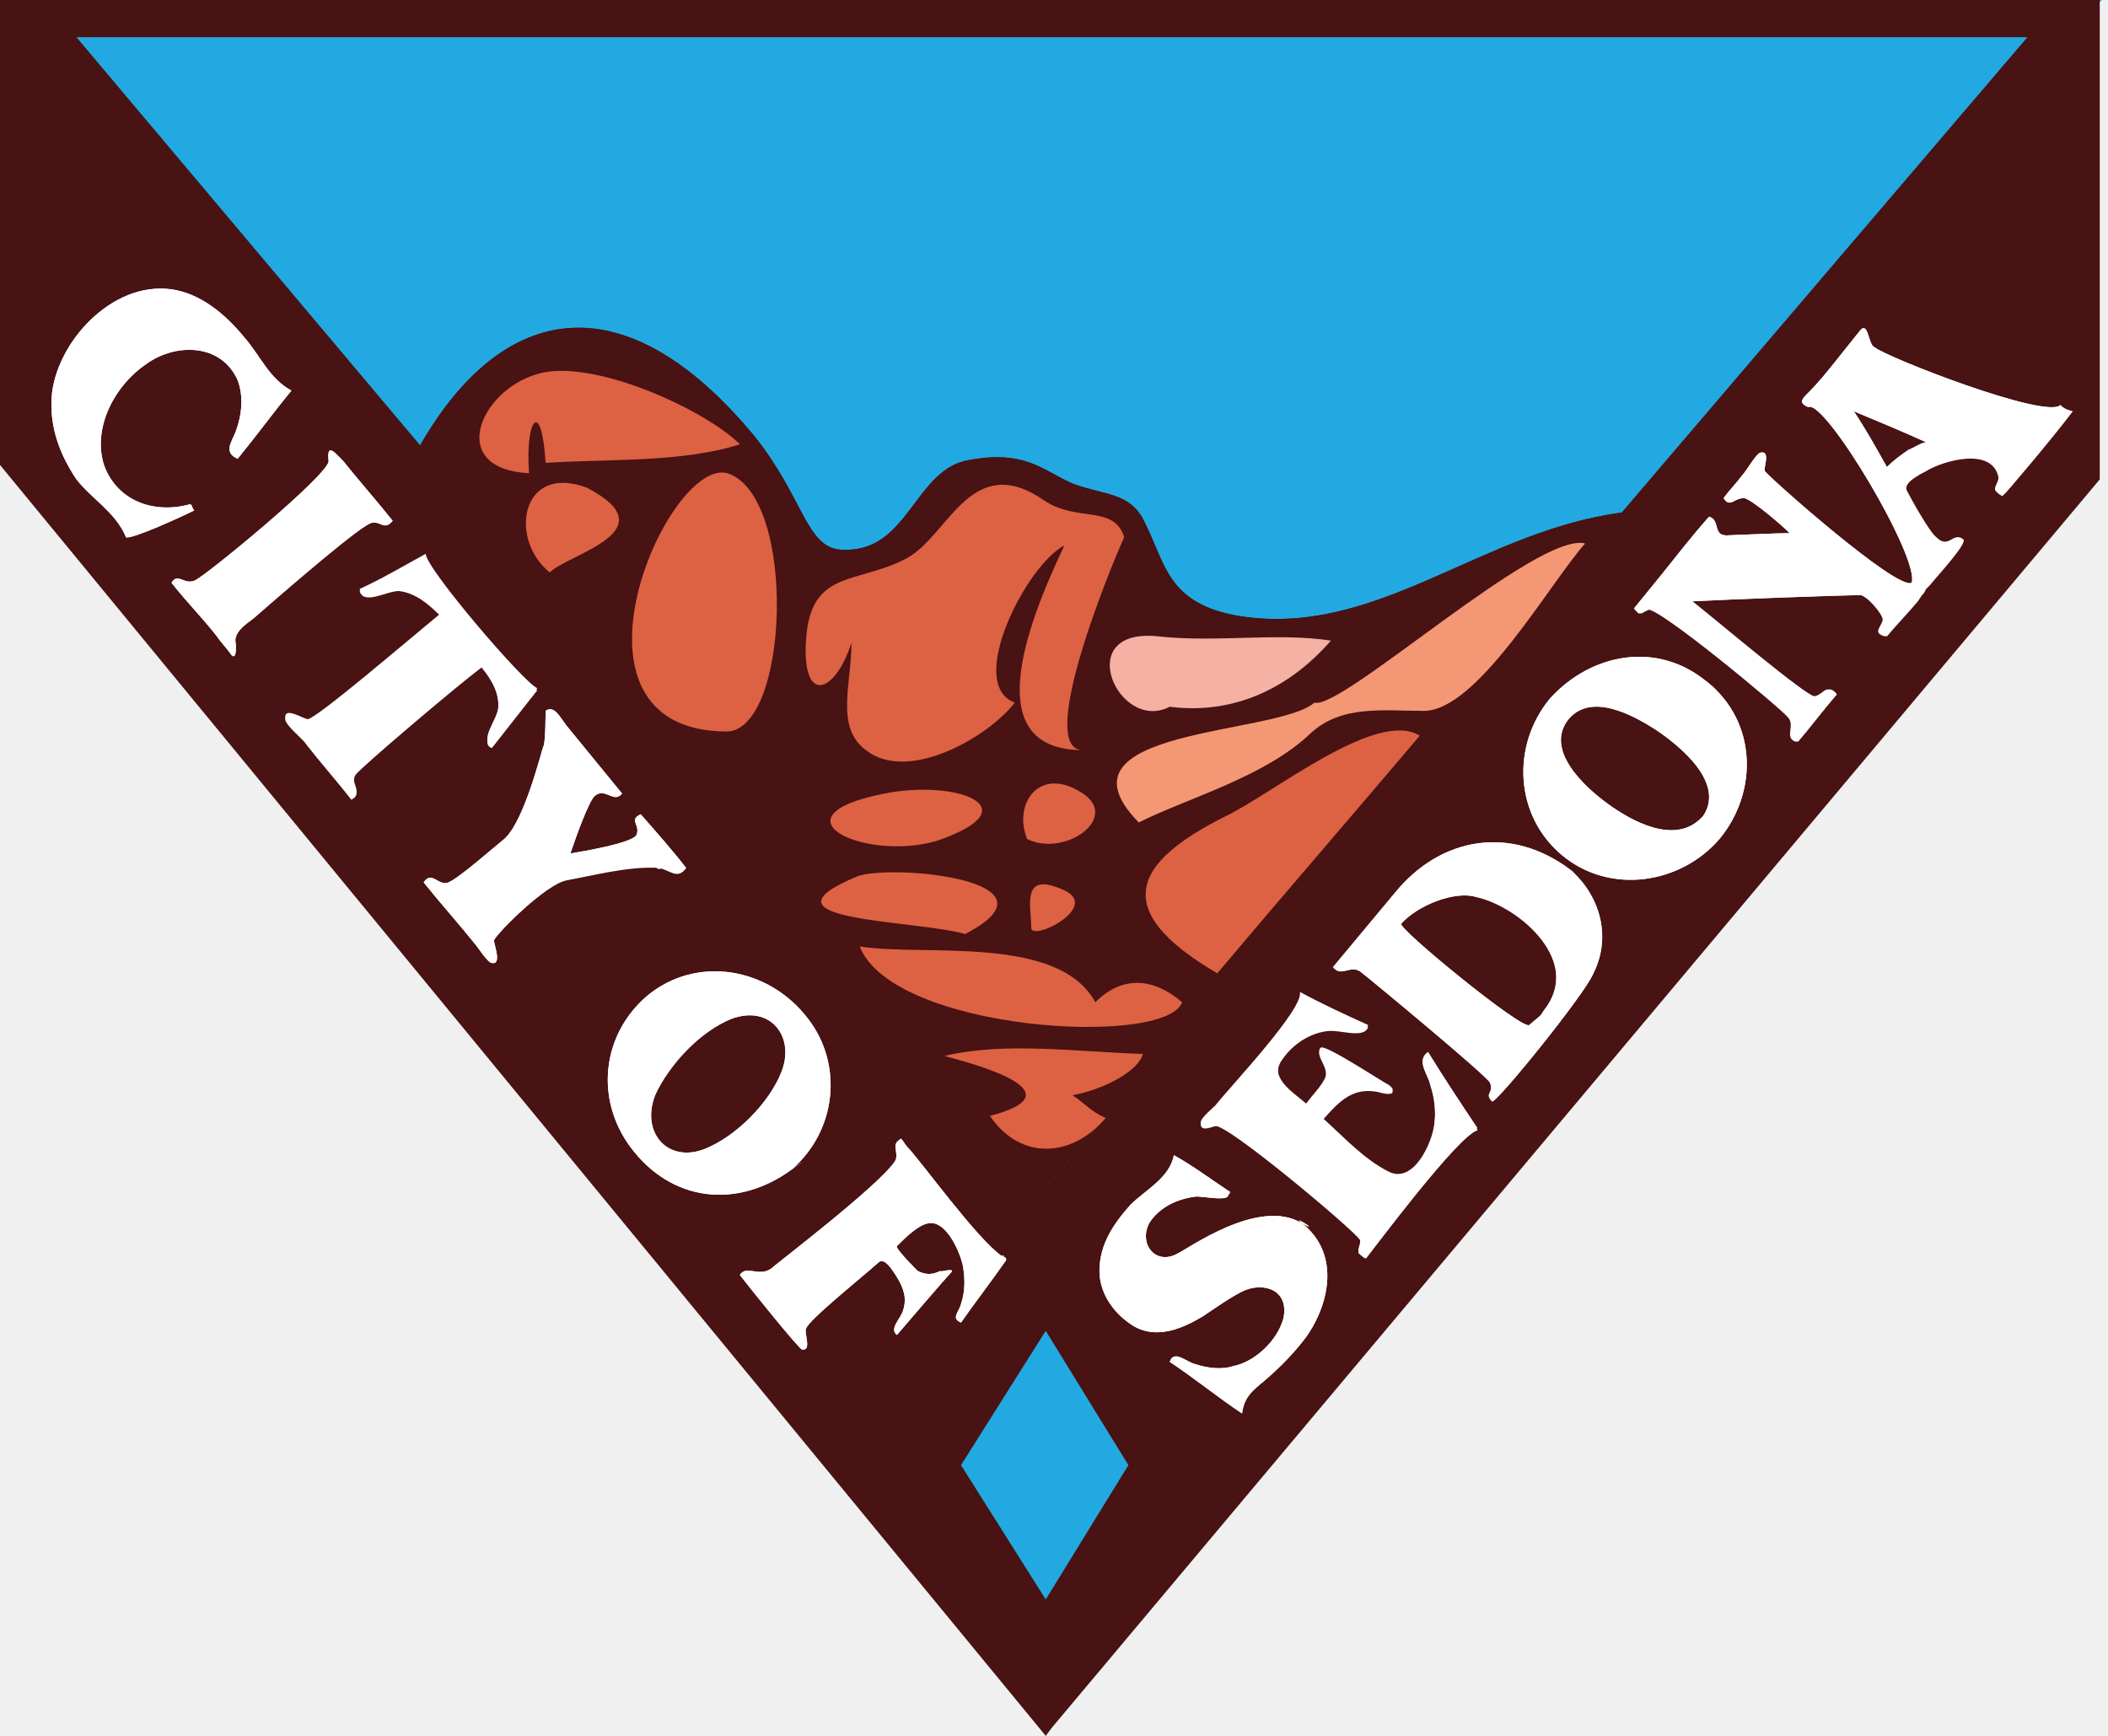
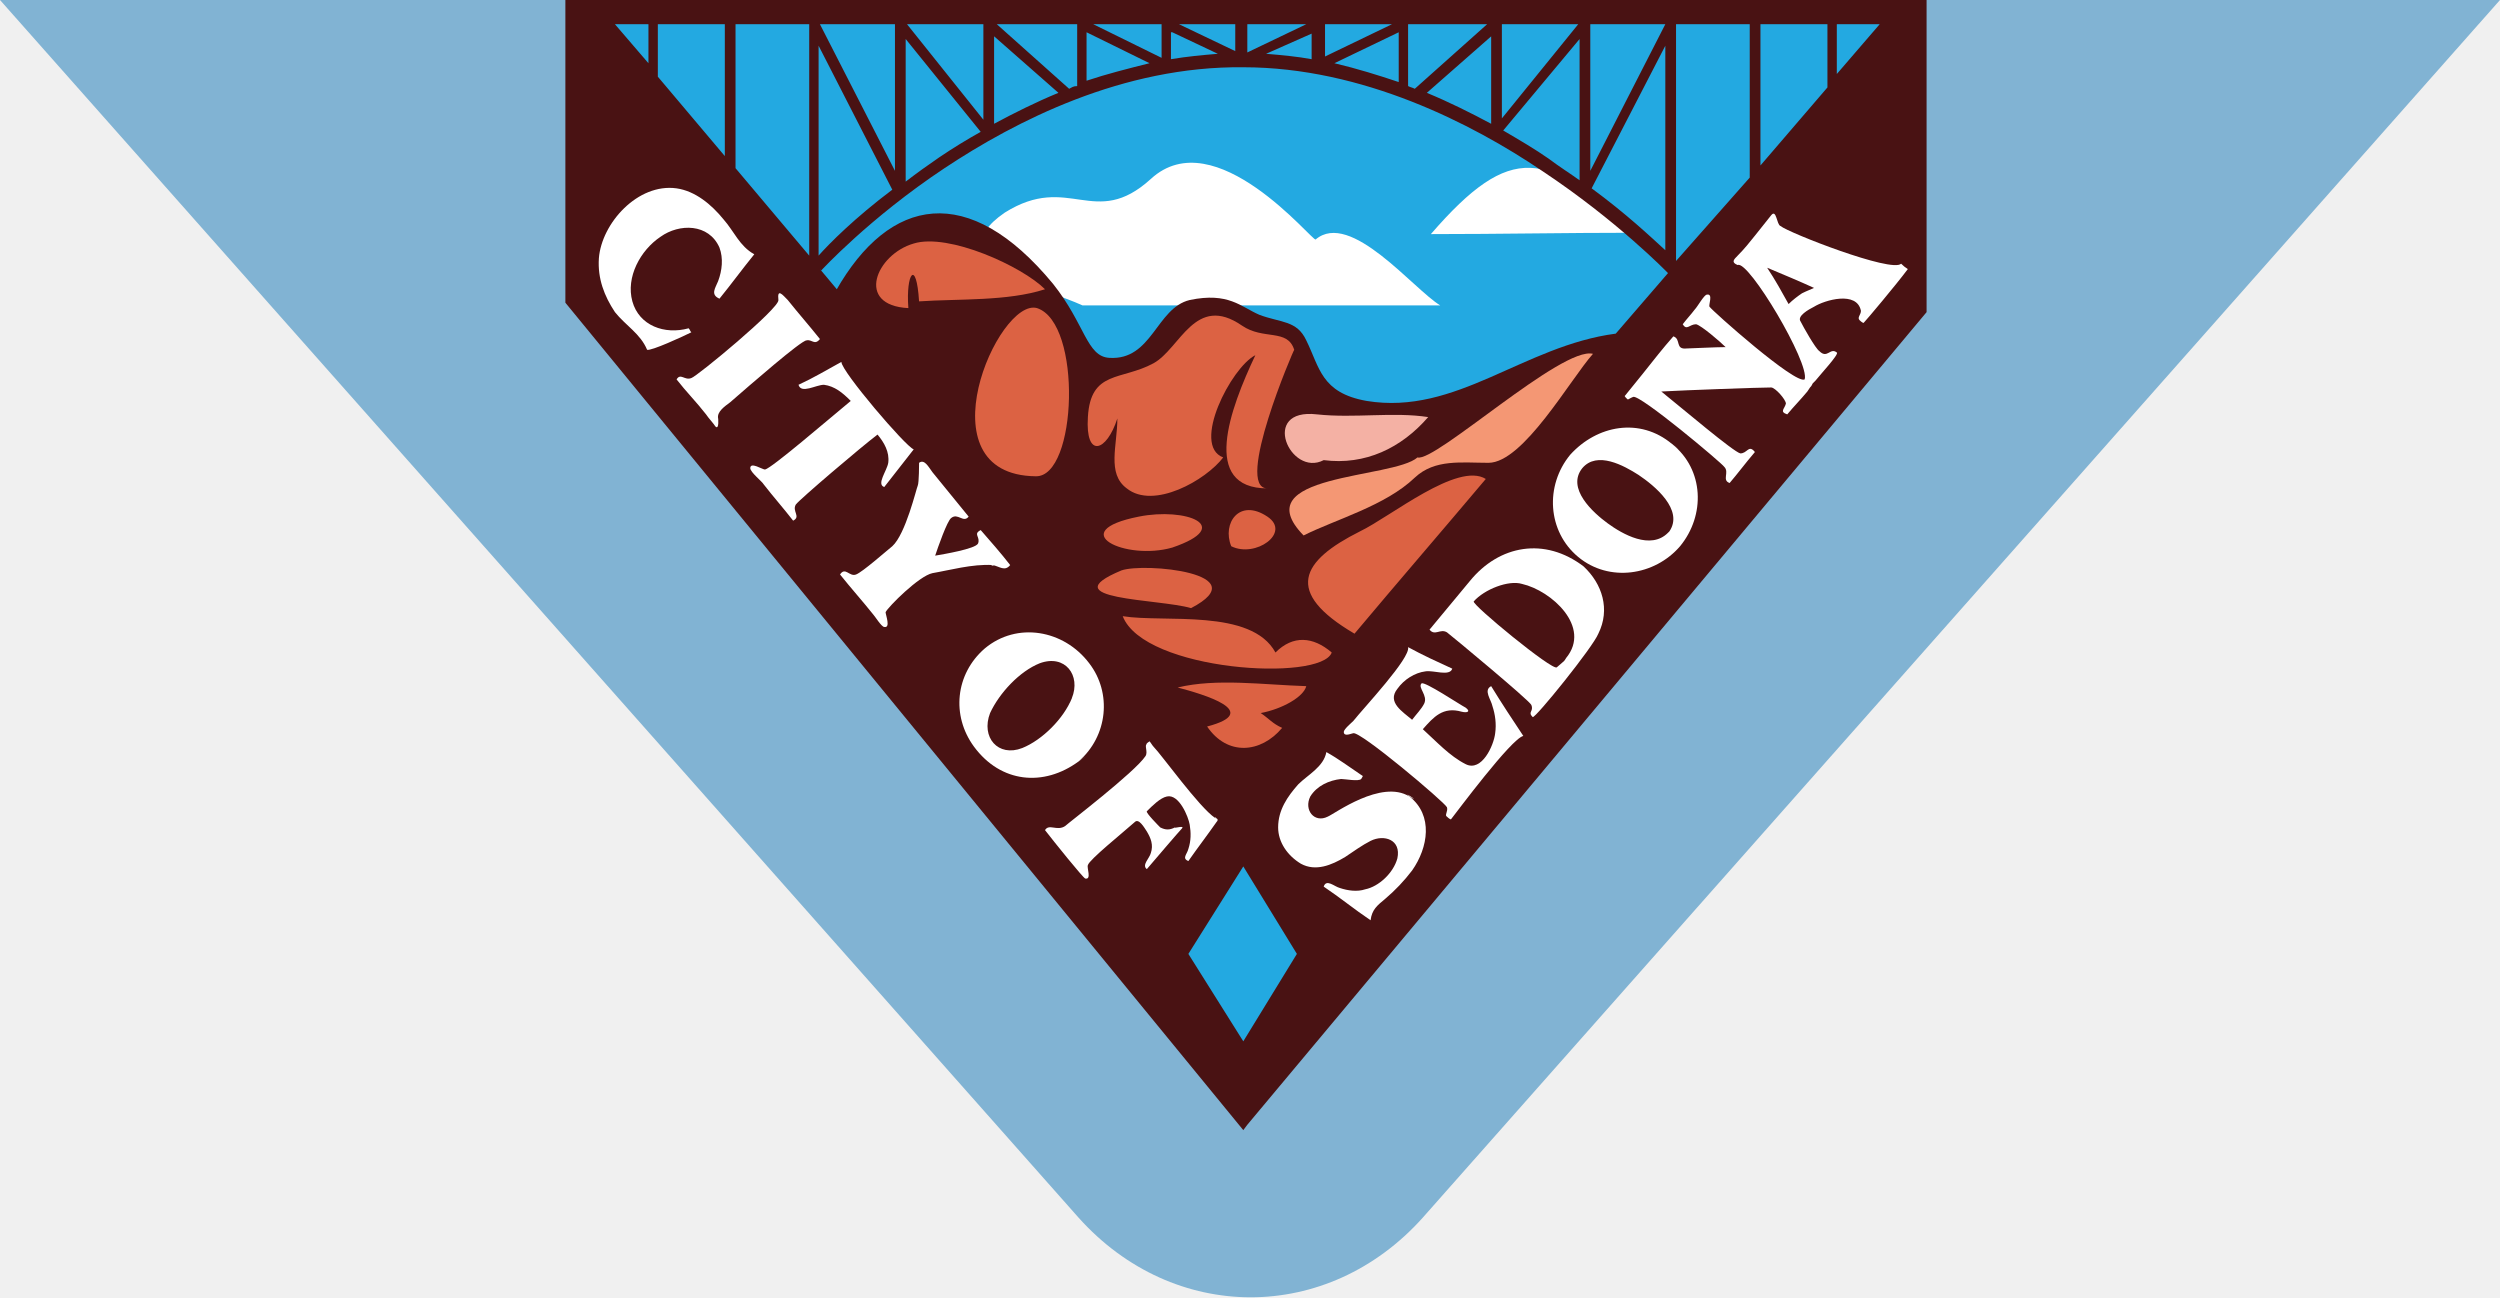
- <svg xmlns="http://www.w3.org/2000/svg" width="102" height="84" viewBox="0 0 102 84" fill="none">
-   <path d="m0 0 50.6 59.1L101.7 0H0Z" fill="#23A9E1" />
-   <path d="M50.9 0H0v22.5L50.6 84l.3-.4 50.7-60.4V0H50.9Zm0 57.1-.3.4L3.7 1.8h94.4L50.9 57.1Z" fill="#491213" />
-   <path d="m50.6 57.5.3-.4 27.6-32.3c-6.9.9-11.9 6.1-18.6 5-3.4-.6-3.5-2.5-4.5-4.5-.7-1.5-1.9-1.3-3.5-1.9-1.4-.6-2.3-1.7-5.2-1.1-2.5.6-2.8 4.5-6 4.3-1.7-.1-1.8-2.5-4.2-5.5-6.3-7.6-12.2-6.5-16.2.5l30.3 35.9Z" fill="#491213" />
-   <path d="M23.3 32.2c.5.6.9 1.3.8 2.1-.1.6-.9 1.5-.3 1.8.7-.9 1.5-1.9 2.2-2.8-.6-.2-5.4-5.8-5.4-6.5-1.1.6-2.1 1.2-3.2 1.7.2.7 1.3 0 1.9 0 .8.1 1.4.6 2 1.2-1.7 1.4-5.9 5-6.4 5.1-.2 0-1.1-.6-1.1-.1 0 .3.9 1 1 1.2.7.9 1.5 1.8 2.2 2.7.6-.3-.1-.7.2-1.2.3-.3 4.9-4.2 6.1-5.2ZM18 25.3c.4-.1.6.4 1-.1-.8-1-1.6-1.9-2.4-2.9-.4-.4-.8-.9-.7 0 .1.6-6.1 5.7-6.5 5.8-.5.2-.8-.4-1.1.1.7.9 1.5 1.7 2.2 2.6.2.3.5.6.7.9.3.3.2-.7.2-.6-.1-.5.5-.9.9-1.2 1.5-1.4 5.3-4.6 5.7-4.6ZM9.2 24.4c-1.8.5-3.6-.2-4.2-2-.5-1.8.6-3.8 2.1-4.8 1.4-1 3.6-1 4.4.8.3.8.2 1.7-.1 2.5-.2.5-.6 1 .1 1.3.9-1.1 1.7-2.2 2.6-3.3-1.1-.6-1.5-1.7-2.3-2.6-.9-1.1-2.1-2.1-3.5-2.3-2.9-.4-5.6 2.6-5.8 5.2-.1 1.5.4 2.8 1.2 4 .8 1 1.9 1.6 2.4 2.8.3.1 2.7-1 3.3-1.3-.1-.1-.1-.3-.2-.3-.7.2 0 0 0 0ZM48.5 60.8c-1.2-.8-4-4.7-4.6-5.3-.1-.1-.2-.3-.3-.4 0 0-.3.2-.2.2-.2.1.1.6-.1.9-.8 1.2-5.8 5-6 5.2-.6.4-1.2-.2-1.5.3.7.9 2.8 3.5 3 3.6.5.1.1-.8.2-1 .1-.4 2.6-2.4 3.5-3.2.3-.3.7.4.9.7.3.5.5 1 .3 1.6-.1.4-.7.9-.3 1.2.6-.7 2.4-2.8 2.6-3 .3-.3-.6 0-.5-.1-.4.2-.7.2-1.1 0-.1-.1-1.1-1.1-1-1.2.4-.4 1-1 1.5-1.1.9-.2 1.6 1.5 1.7 2.1.1.6.1 1.2-.1 1.8-.1.4-.5.7 0 .9.7-1 1.4-1.9 2.1-2.9.2-.2 0-.3-.1-.3-.1-.1.2 0 0 0ZM38.3 56.6c2.2-1.9 2.5-5.1.8-7.3-1.9-2.5-5.4-3.1-7.8-1.1-2.2 1.9-2.5 5-.8 7.3 2 2.7 5.2 3 7.8 1.1 1.2-.9-.1.1 0 0Zm-.5-4.7c-.6 1.5-2.2 3.1-3.7 3.7-1.8.7-3.1-.8-2.4-2.6.6-1.5 2.2-3.1 3.7-3.7 1.9-.7 3.1.9 2.4 2.6-.3.9.1-.2 0 0ZM31.9 42c.5.1.9.6 1.3 0-.7-.9-1.5-1.8-2.2-2.6-.6.3 0 .5-.2 1-.2.4-2.6.8-3.2.9.2-.6.9-2.6 1.2-2.8.5-.4.9.4 1.3-.1l-2.7-3.3c-.3-.4-.6-1-1-.7 0 0 0 1.5-.1 1.7-.1.2-.9 3.6-1.9 4.5-.5.4-2.2 1.9-2.7 2.1-.5.2-.8-.6-1.2 0 .8 1 1.7 2 2.5 3 .1.1.6.9.8.9.5.1.1-.9.1-1.1.2-.4 2.5-2.7 3.5-2.9 1.2-.3 3-.8 4.5-.6.3.1-.4 0 0 0ZM69.2 52.4c.2.6.3 1.3.2 2-.1.9-1 2.9-2.2 2.3C66 56.1 65 55 64 54.1c.8-.9 1.5-1.7 2.9-1.3.4.1.7 0 .3-.3-.4-.2-3.1-2-3.3-1.8-.3.3.5.9.2 1.5-.2.4-.6.8-.9 1.2-.7-.6-1.9-1.3-1.1-2.3.5-.7 1.3-1.2 2.1-1.3.6-.1 1.8.4 2-.2-1.1-.5-2.2-1-3.3-1.6.2.8-3.3 4.5-4.1 5.5-.1.1-.7.6-.7.8 0 .4.6.1.7.1.5-.2 6.8 5.1 7 5.5.1.3-.2.6 0 .7 0 0 .2.2.3.2.4-.5 4.5-6 5.4-6.2-.8-1.2-1.6-2.4-2.4-3.7-.6.4 0 1.1.1 1.5ZM63 59.2c-2.1-1.3-5.6 1.3-6.1 1.5-1 .5-1.8-.5-1.3-1.5.5-.8 1.4-1.2 2.3-1.3.3 0 1.4.2 1.5 0 .1-.2.2-.2 0-.3-.9-.6-1.7-1.2-2.6-1.7-.2 1.1-1.4 1.7-2.1 2.4-.8.9-1.5 1.9-1.5 3.2 0 1.1.7 2.1 1.7 2.7 1.1.6 2.3.1 3.3-.5.6-.4 1.3-.9 1.9-1.2 1-.5 2.3-.1 2 1.3-.3 1.1-1.4 2.1-2.4 2.3-.6.2-1.3.1-1.9-.1-.4-.1-1-.7-1.2-.1 1.2.8 2.3 1.7 3.5 2.5.1-.8.5-1.1 1.1-1.6.7-.6 1.4-1.3 2-2.1 1.2-1.7 1.6-4.1-.2-5.5ZM63 59.2c1 .5-.6-.5 0 0ZM99.7 19.6c-.7.7-8.4-2.3-9-2.8-.3-.1-.3-1.3-.7-.8l-1.2 1.5c-.4.5-.8 1-1.3 1.5-.3.3-.5.5 0 .7.8-.4 5.4 7.3 5 8.5-.7.4-6.9-5.1-7.1-5.4-.1-.1.3-1-.2-.9-.2 0-.7.9-.9 1.1-.3.4-.6.7-.9 1.1.3.5.5 0 1 0 .4.1 1.8 1.3 2.2 1.7-.7 0-2.7.1-2.9.1-.9.1-.4-.7-1-.9-.8.9-1.5 1.8-2.3 2.8-.4.5-.9 1.1-1.3 1.6-.1.1 0 0 .1.1.3.3.1.2.6 0s6.6 4.9 6.8 5.2c.4.5-.2 1 .4 1.2.6-.7 1.2-1.5 1.8-2.2.1-.1.1-.1 0-.2-.4-.4-.5.2-1 .2-.5-.1-4.4-3.4-5.9-4.6 1.8-.1 7.3-.3 8.2-.3.3 0 1.1.9 1.1 1.2-.1.4-.5.6.1.8.5-.6 1-1.1 1.5-1.7l.2-.3c.1-.1.1-.1.2-.3l.2-.2c.4-.5 1.8-2 1.6-2.2-.5-.4-.7.5-1.3-.1-.3-.2-1.2-1.8-1.4-2.2-.3-.4.6-.9 1-1.1.8-.5 3.2-1.2 3.5.3 0 .3-.3.5-.1.7 0 0 .2.2.3.2.2-.2 2.4-2.8 3.3-4-.4-.1-.5-.2-.6-.3Zm-7.4 2.2c.1-.1.2-.1 0 0-.3.2-.7.5-1 .8-.5-.9-1-1.8-1.6-2.7 1.2.5 2.4 1 3.5 1.5-.2 0-.5.2-.9.4ZM82.6 33c-2.4-2-5.6-1.4-7.6.8-1.9 2.3-1.7 5.7.6 7.6 2.3 1.9 5.7 1.4 7.6-.8 1.9-2.3 1.8-5.7-.6-7.6Zm-.3 6.6c-1.3 1.3-3.4.1-4.5-.7-1.1-.8-3.1-2.6-1.9-4.1 1.1-1.3 3.1-.2 4.2.5 1.2.8 3.4 2.6 2.3 4.2l-.1.1Z" fill="#fff" />
-   <path d="M82.6 33c1.2 1-.3-.2 0 0ZM82.3 39.6l.1-.1-.1.1ZM76 42.1c.1.1.3.2 0 0-2.9-2.2-6.3-1.6-8.5 1.1l-3 3.6c.4.5.8-.1 1.3.2.4.3 6.2 5.1 6.3 5.4.2.5-.3.5.1.9.2.1 4.5-5.2 4.9-6.2.9-1.8.3-3.8-1.1-5Zm-1.3 6.8c-.2.3 0 .1-.7.7-.3.3-6.4-4.7-6.2-4.9.8-.9 2.6-1.6 3.6-1.3 2.2.4 5.2 3.1 3.3 5.5Z" fill="#fff" />
-   <path d="m50.6 57.5.3-.4 27.6-32.3c-6.9.9-11.9 6.1-18.6 5-3.4-.6-3.5-2.5-4.5-4.5-.7-1.5-1.9-1.3-3.5-1.9-1.4-.6-2.3-1.7-5.2-1.1-2.5.6-2.8 4.5-6 4.3-1.7-.1-1.8-2.5-4.2-5.5-6.3-7.6-12.2-6.5-16.2.5l30.3 35.9Z" fill="#491213" />
-   <path d="m46.5 70.9 4.1-6.5 4 6.5-4 6.5-4.1-6.5Z" fill="#23A9E1" />
-   <path d="M23.3 32.3c.5.6.9 1.3.8 2.1-.1.6-.9 1.6-.3 1.8.7-.9 1.5-1.9 2.2-2.8-.6-.2-5.4-5.8-5.4-6.5-1.1.6-2.1 1.2-3.2 1.7.2.7 1.3 0 1.9 0 .8.1 1.4.6 2 1.2-1.7 1.4-5.9 5-6.4 5.1-.2 0-1.1-.6-1.1-.1 0 .3.9 1 1 1.2.7.9 1.5 1.8 2.2 2.7.6-.3-.1-.7.2-1.2.3-.4 4.9-4.3 6.1-5.2ZM18 25.3c.4-.1.6.4 1-.1-.8-1-1.6-1.9-2.4-2.9-.4-.4-.8-.9-.7 0 .1.6-6.1 5.7-6.5 5.8-.5.2-.8-.4-1.1.1.7.9 1.5 1.7 2.2 2.6.2.3.5.6.7.9.3.3.2-.7.2-.6-.1-.5.5-.9.9-1.2 1.5-1.3 5.3-4.6 5.7-4.6ZM9.2 24.4c-1.8.5-3.7-.2-4.2-2s.6-3.8 2.1-4.8c1.4-1 3.6-1 4.4.8.3.8.2 1.7-.1 2.5-.2.5-.6 1 .1 1.3.9-1.1 1.7-2.2 2.6-3.3-1.1-.6-1.5-1.7-2.3-2.6-.9-1.1-2.1-2.1-3.5-2.3-2.9-.4-5.6 2.6-5.8 5.2-.1 1.5.4 2.8 1.2 4 .8 1 1.9 1.6 2.4 2.8.3.1 2.7-1 3.3-1.3-.1-.1-.1-.2-.2-.3-.7.2 0 0 0 0ZM48.5 60.8c-1.2-.8-4-4.7-4.6-5.3-.1-.1-.2-.3-.3-.4 0 0-.3.2-.2.2-.2.1.1.6-.1.9-.8 1.2-5.8 5-6 5.2-.6.4-1.2-.2-1.5.3.7.9 2.8 3.5 3 3.6.5.1.1-.8.2-1 .1-.4 2.6-2.4 3.5-3.2.3-.3.7.4.9.7.3.5.5 1 .3 1.6-.1.4-.7.9-.3 1.2.6-.7 2.4-2.8 2.6-3 .3-.3-.6 0-.5-.1-.4.2-.7.2-1.1 0-.1-.1-1.1-1.1-1-1.2.4-.4 1-1 1.5-1.1.9-.2 1.6 1.5 1.7 2.1.1.6.1 1.2-.1 1.8-.1.4-.5.7 0 .9.7-1 1.4-1.9 2.1-2.9.2-.2 0-.3-.1-.3-.1-.1.2 0 0 0ZM38.3 56.6c2.2-1.9 2.5-5.1.8-7.3-1.9-2.5-5.4-3.1-7.8-1.1-2.2 1.9-2.5 5-.8 7.3 2 2.7 5.2 3 7.8 1.1 1.2-.9-.1.1 0 0Zm-.5-4.7c-.6 1.5-2.2 3.1-3.7 3.7-1.8.7-3.1-.8-2.4-2.6.7-1.5 2.2-3.1 3.7-3.7 1.9-.7 3.1.9 2.4 2.6-.4.9.1-.2 0 0ZM31.9 42c.5.1.9.5 1.3 0-.7-.9-1.5-1.8-2.2-2.6-.6.3 0 .5-.2 1-.2.4-2.6.8-3.2.9.2-.6.9-2.6 1.2-2.8.5-.4.9.4 1.3-.1l-2.7-3.3c-.3-.4-.6-1-1-.7 0 0 0 1.5-.1 1.7-.1.2-.9 3.6-1.9 4.5-.5.4-2.2 1.9-2.7 2.1-.5.2-.8-.6-1.2 0 .8 1 1.7 2 2.5 3 .1.1.6.9.8.9.5.1.1-.9.1-1.1.2-.4 2.5-2.7 3.5-2.9 1.2-.2 3-.7 4.5-.6.3.1-.4 0 0 0Z" fill="#fff" />
-   <path d="M25.6 22.9c-4-.2-2.4-4 .4-4.8 2.6-.8 8.1 1.7 9.8 3.4-2.8.9-6.4.7-9.4.9-.2-3.2-1-2.1-.8.5ZM26.6 27.7c-2-1.6-1.4-5.3 1.8-4.1 4 2.1-.9 3.2-1.8 4.1ZM35.1 35.4c-8.6-.1-2.8-13.3.1-12.5 3.4 1.1 3 12.6-.1 12.5ZM41.2 31.1c-.8 2.5-2.4 3-2.2-.1.2-3.5 2.5-2.7 4.9-4 2-1.1 3.1-5.2 6.6-2.8 1.6 1.1 3.4.2 3.9 1.8 0-.1-4.5 10.3-2 10.3-5 0-2.8-5.9-.9-9.9-1.8.9-4.8 6.7-2.4 7.6-1.3 1.7-5.2 3.9-7.2 2.3-1.5-1.1-.7-3.2-.7-5.2ZM45.3 40.7c-3.5 1-8.1-1.2-2.5-2.3 3.5-.7 7.2.7 2.5 2.3.1 0-.1 0 0 0ZM49.7 40.6c-.7-1.7.6-3.6 2.7-2.2 1.8 1.2-.9 3.1-2.7 2.2ZM46.7 45.2c-2.4-.7-10.5-.6-5.2-2.8 1.7-.6 10.2.2 5.2 2.8ZM49.9 44.9c0-1-.5-2.7 1.4-1.9 2.2.8-1.4 2.6-1.4 1.9 0 0 0-.2 0 0ZM57.2 48.5c-1.4-1.2-2.9-1.3-4.2 0-1.8-3.3-8.3-2.2-11.4-2.7 1.6 4.1 14.8 4.9 15.6 2.7ZM55.3 51c-3.2-.1-6.7-.6-9.6.1 1.9.5 6.4 1.8 2.2 2.9 1.5 2.2 4 2 5.6.1-.7-.3-1-.7-1.6-1.1 1.6-.3 3.2-1.2 3.4-2ZM58.9 47.1c-5.3-3.1-4-5.4.4-7.6 2.3-1.1 7.3-5.2 9.4-3.9-3.3 3.9-6.6 7.7-9.8 11.5Z" fill="#DC6243" />
-   <path d="M55.1 39.8c-4.5-4.6 6.7-4.2 8.5-5.8 1.3.4 10.8-8.3 13.1-7.7-1.7 1.9-5.2 8.1-7.8 8.1-2 0-4-.3-5.5 1.1-2.2 2.1-5.9 3.1-8.3 4.3Z" fill="#F49774" />
-   <path d="M56.6 34.2c-2.5 1.3-4.8-3.9-.5-3.4 2.8.3 5.7-.2 8.3.2-2 2.3-4.7 3.6-7.8 3.2Z" fill="#F4B1A4" />
-   <path d="M69.2 52.5c.2.6.3 1.3.2 2-.1.9-1 2.9-2.2 2.3-1.2-.6-2.2-1.7-3.2-2.6.8-.9 1.5-1.7 2.9-1.3.4.1.7 0 .3-.3-.4-.2-3.1-2-3.3-1.8-.3.3.5.9.2 1.5-.2.4-.6.8-.9 1.2-.7-.6-1.9-1.3-1.1-2.3.5-.7 1.3-1.2 2.1-1.3.6-.1 1.8.4 2-.2-1.1-.5-2.2-1-3.3-1.6.2.8-3.3 4.5-4.1 5.5-.1.1-.7.6-.7.8 0 .4.6.1.7.1.5-.2 6.8 5.1 7 5.5.1.3-.2.6 0 .7 0 0 .2.2.3.2.4-.5 4.5-6 5.4-6.2-.8-1.2-1.6-2.4-2.4-3.7-.6.3 0 1 .1 1.5ZM63 59.2c-2.1-1.3-5.6 1.3-6.1 1.5-1 .5-1.8-.5-1.3-1.5.5-.8 1.4-1.2 2.3-1.3.3 0 1.3.2 1.5 0 .1-.2.2-.2 0-.3-.9-.6-1.7-1.2-2.6-1.7-.2 1.1-1.4 1.7-2.1 2.4-.8.9-1.5 1.9-1.5 3.2 0 1.1.7 2.1 1.7 2.7 1.1.6 2.3.1 3.3-.5.6-.4 1.3-.9 1.9-1.2 1-.5 2.3-.1 2 1.3-.3 1.1-1.4 2.1-2.4 2.3-.6.2-1.3.1-1.9-.1-.4-.1-1-.7-1.2-.1 1.2.8 2.3 1.7 3.5 2.5.1-.8.5-1.1 1.1-1.6.7-.6 1.4-1.3 2-2.1 1.2-1.7 1.6-4.1-.2-5.5ZM63 59.2c1 .6-.6-.5 0 0ZM99.7 19.6c-.7.7-8.4-2.3-9-2.8-.3-.1-.3-1.3-.7-.8l-1.2 1.5c-.4.5-.8 1-1.3 1.5-.3.3-.5.5 0 .7.8-.4 5.4 7.3 5 8.5-.7.4-6.9-5.1-7.1-5.4-.1-.1.3-1-.2-.9-.2 0-.7.9-.9 1.1-.3.4-.6.7-.9 1.1.3.5.5 0 1 0 .4.1 1.8 1.3 2.2 1.7-.7 0-2.7.1-2.9.1-.9.1-.4-.7-1-.9-.8.9-1.5 1.8-2.3 2.8-.4.5-.9 1.1-1.3 1.6-.1.1 0 0 0 .1.3.3.1.2.6 0s6.6 4.9 6.8 5.2c.4.4-.2 1 .4 1.2.6-.7 1.2-1.5 1.8-2.2.1-.1.1-.1 0-.2-.4-.4-.5.2-1 .2-.5-.1-4.4-3.4-5.9-4.6 1.8-.1 7.3-.3 8.2-.3.3 0 1.1.9 1.1 1.2-.1.4-.5.6.1.8.5-.6 1-1.1 1.5-1.7l.2-.3c.1-.1.1-.1.2-.3l.2-.2c.4-.5 1.8-2 1.6-2.1-.5-.4-.7.5-1.3-.1-.3-.2-1.2-1.8-1.4-2.2-.3-.4.6-.9 1-1.1.8-.5 3.2-1.2 3.5.3 0 .3-.3.5-.1.7 0 0 .2.2.3.2.2-.2 2.4-2.8 3.3-4-.3-.2-.4-.3-.5-.4Zm-7.4 2.2c.1 0 .2-.1 0 0-.3.2-.7.5-1 .8-.5-.9-1-1.8-1.6-2.7 1.2.5 2.4 1 3.5 1.5-.2.1-.5.2-.9.4ZM82.6 33c-2.4-2-5.6-1.4-7.6.8-1.9 2.3-1.7 5.7.6 7.6 2.3 1.9 5.7 1.4 7.6-.8 1.9-2.3 1.8-5.7-.6-7.6Zm-.3 6.6s0 .1 0 0c-1.3 1.3-3.4.1-4.5-.7-1.1-.8-3.1-2.6-1.9-4.1 1.1-1.3 3.1-.2 4.2.5 1.2.8 3.4 2.6 2.3 4.2l-.1.1Z" fill="#fff" />
-   <path d="M82.6 33c1.2 1-.3-.2 0 0ZM82.3 39.7c0-.1 0-.1 0 0l.1-.1c-.1 0-.1.1-.1.1ZM76 42.1c.1.1.3.3 0 0-2.9-2.2-6.3-1.6-8.5 1.1l-3 3.6c.4.5.8-.1 1.3.2.4.3 6.2 5.1 6.3 5.4.2.5-.3.5.1.9.2.1 4.5-5.2 4.9-6.2.9-1.8.3-3.7-1.1-5Zm-1.3 6.8c-.2.3 0 .1-.7.7-.3.3-6.4-4.7-6.2-4.9.8-.9 2.6-1.6 3.6-1.3 2.2.5 5.2 3.2 3.3 5.5Z" fill="#fff" />
+ <svg xmlns="http://www.w3.org/2000/svg" width="185" height="96" viewBox="0 0 185 96" fill="none">
+   <path d="M185 0H0l79.81 90.101c7.039 7.865 18.44 7.865 25.479 0L185 0Z" fill="#81B3D3" />
+   <path d="M42.83.697 92.004 58.84l48.878-57.745L42.83.697Z" fill="#23A9E1" />
+   <path d="M120.954 17.224c-5.056 0-10.014.1-15.07.1 5.949-6.87 8.626-6.173 15.07-.1ZM80.107 22.6h26.471c-1.983-1.195-6.642-7.069-9.22-4.879-.198.2-7.436-8.86-12.195-4.48-4.163 3.784-6.047-.497-10.806 2.49-5.255 3.583 3.172 5.674 5.75 6.869Z" fill="#fff" />
+   <path d="M92.302 0H41.838v22.4l50.166 61.23.298-.398 50.265-60.134V0H92.302ZM54.429 1.792h5.453v17.124l-5.453-6.471V1.792Zm-.793 9.757L48.68 5.675V1.792h4.957v9.757ZM72.771 8.86 67.12 1.792h5.65v7.069Zm-6.544 3.783L60.675 1.792h5.552v10.852Zm-5.65-9.259 5.452 10.653c-2.776 2.09-4.66 3.982-5.453 4.878V3.385Zm6.443-.498 5.552 6.87a41.788 41.788 0 0 0-3.073 1.891 53.695 53.695 0 0 0-2.479 1.793V2.886Zm6.544-.199 4.759 4.182c-1.686.696-3.272 1.493-4.76 2.29V2.687Zm5.552 3.883-5.354-4.779h5.949v4.58c-.298 0-.397.1-.595.199Zm18.936-4.779h4.957l-4.957 2.39v-2.39Zm-5.75 0h4.362l-4.362 2.09v-2.09Zm-.893 1.991-4.164-1.99h4.164v1.99Zm-5.452.498L80.9 1.792h5.057v2.489Zm-5.552-1.892 4.66 2.29c-1.587.399-3.173.797-4.66 1.295V2.389Zm6.345 0 3.37 1.593c-1.19.1-2.28.2-3.47.399V2.389h.1Zm10.31.1v1.892c-1.09-.2-2.18-.3-3.37-.399l3.37-1.493Zm6.445-.1v3.684c-1.487-.498-3.074-.995-4.76-1.394l4.76-2.29Zm.694-.597h5.849l-5.353 4.779c-.199-.1-.298-.1-.496-.2V1.793Zm13.483 0h5.552l-5.552 10.852V1.792Zm-6.543 0h5.651l-5.651 6.97v-6.97Zm-.793.896V9.16c-1.488-.796-3.074-1.593-4.759-2.29l4.759-4.18Zm6.543.2V13.34c-.694-.498-1.487-.996-2.28-1.593-.992-.697-2.181-1.394-3.371-2.09l5.651-6.77Zm6.345.497v15.133c-1.09-.996-2.875-2.688-5.453-4.58l5.453-10.553Zm.793 15.93V1.791h5.453v11.35l-5.453 6.172c0 .1.099.1 0 0Zm6.246-17.523h4.957v4.68l-4.957 5.774V1.792Zm-82.288 0V4.68l-2.479-2.887h2.479Zm12.69 18.12.1.1s3.569-3.883 9.12-7.567c5.255-3.485 13.186-7.567 22.11-7.467 8.823 0 16.953 4.181 22.108 7.666 5.552 3.684 9.22 7.467 9.319 7.566l-3.866 4.48c-6.841.897-11.798 6.074-18.441 4.979-3.37-.598-3.47-2.49-4.461-4.48-.694-1.494-1.884-1.295-3.47-1.892-1.388-.598-2.28-1.693-5.155-1.095-2.479.597-2.776 4.48-5.949 4.28-1.685-.099-1.785-2.488-4.164-5.475-6.246-7.567-12.095-6.471-16.061.498l30.04 35.742-31.23-37.335Zm75.249-14.436V1.792h3.173l-3.173 3.684Z" fill="#491213" />
+   <path d="m87.94 70.588 4.064-6.472 3.966 6.472-3.966 6.47-4.065-6.47Z" fill="#23A9E1" />
+   <path d="M64.938 32.158c.496.597.893 1.294.793 2.09-.099.598-.892 1.593-.297 1.792.694-.896 1.487-1.891 2.181-2.787-.595-.2-5.353-5.775-5.353-6.472-1.091.598-2.083 1.195-3.173 1.693.198.697 1.289 0 1.884 0 .793.1 1.388.597 1.983 1.195-1.686 1.393-5.85 4.978-6.346 5.077-.198 0-1.09-.597-1.09-.1 0 .3.892.996.991 1.195.694.896 1.487 1.792 2.181 2.688.595-.298-.099-.697.199-1.194.297-.398 4.858-4.281 6.047-5.177ZM59.684 25.189c.396-.1.595.398.991-.1-.793-.996-1.586-1.892-2.38-2.887-.396-.399-.792-.896-.693 0 .099.597-6.048 5.675-6.444 5.774-.496.2-.794-.398-1.091.1.694.896 1.487 1.692 2.181 2.588.198.299.496.598.694.896.297.299.198-.697.198-.597-.099-.498.496-.896.893-1.195 1.487-1.294 5.254-4.58 5.65-4.58ZM50.96 24.293c-1.785.497-3.669-.2-4.165-1.992-.495-1.792.595-3.783 2.082-4.779 1.388-.995 3.57-.995 4.362.797.298.796.199 1.692-.099 2.489-.198.498-.595.995.1 1.294.892-1.095 1.685-2.19 2.577-3.285-1.09-.598-1.487-1.693-2.28-2.589-.892-1.095-2.082-2.09-3.47-2.29-2.875-.398-5.552 2.589-5.75 5.177-.1 1.494.396 2.788 1.19 3.983.793.995 1.883 1.593 2.379 2.787.297.1 2.677-.995 3.271-1.294-.099-.1-.099-.199-.198-.299 0 0-.694.2 0 0ZM89.922 60.532c-1.19-.796-3.965-4.68-4.56-5.277-.1-.1-.199-.298-.298-.398 0 0-.297.2-.198.2-.198.099.1.597-.1.895-.792 1.195-5.75 4.978-5.948 5.177-.594.399-1.19-.199-1.487.3.694.895 2.776 3.484 2.974 3.583.496.1.1-.796.199-.995.099-.399 2.577-2.39 3.47-3.186.297-.299.694.398.892.697.297.497.496.995.297 1.593-.099.398-.694.896-.297 1.194.595-.697 2.38-2.787 2.578-2.986.297-.3-.595 0-.496-.1-.397.2-.694.2-1.09 0-.1-.1-1.091-1.095-.992-1.195.397-.398.991-.995 1.487-1.095.892-.199 1.586 1.493 1.686 2.09.099.598.099 1.195-.1 1.793-.099.398-.495.697 0 .896.694-.996 1.388-1.892 2.082-2.887.199-.2 0-.299-.099-.299.199 0-.099-.1 0 0ZM79.81 56.35c2.18-1.891 2.478-5.077.793-7.267-1.884-2.49-5.354-3.087-7.733-1.095-2.181 1.891-2.479 4.977-.793 7.267 1.983 2.688 5.155 2.987 7.733 1.095-.1.1 1.19-.895 0 0Zm-.496-4.679c-.595 1.494-2.181 3.087-3.668 3.684-1.785.697-3.074-.796-2.38-2.589.694-1.493 2.181-3.086 3.669-3.683 1.883-.697 3.073.896 2.379 2.588.1-.199-.396.896 0 0ZM73.465 41.815c.495.1.892.498 1.288 0-.694-.896-1.487-1.792-2.18-2.589-.595.299 0 .498-.199.996-.198.398-2.578.796-3.172.896.198-.597.892-2.589 1.19-2.788.495-.398.892.399 1.288-.1l-2.677-3.285c-.297-.398-.595-.995-.991-.697 0 0 0 1.494-.1 1.693-.099.199-.892 3.584-1.883 4.48-.496.398-2.181 1.892-2.677 2.09-.496.2-.793-.597-1.19 0 .794.996 1.686 1.992 2.479 2.988.1.1.595.896.793.896.496.1.1-.896.1-1.096.197-.398 2.478-2.688 3.47-2.887 1.189-.199 2.974-.697 4.46-.597-.396 0 .298.1 0 0Z" fill="#fff" />
+   <path d="M67.219 22.8c-3.966-.2-2.38-3.983.396-4.78 2.578-.796 8.03 1.693 9.716 3.385-2.776.896-6.345.697-9.32.896-.197-3.186-.99-2.09-.792.498ZM76.637 35.244c-8.526-.1-2.776-13.241.1-12.445 3.37 1.095 2.974 12.544-.1 12.445ZM82.685 30.963c-.793 2.489-2.38 2.987-2.181-.1.198-3.484 2.478-2.688 4.858-3.982 1.983-1.095 3.073-5.177 6.543-2.788 1.586 1.096 3.37.2 3.867 1.792 0-.1-4.462 10.255-1.983 10.255-4.957 0-2.776-5.874-.892-9.856-1.785.896-4.76 6.67-2.38 7.566-1.289 1.693-5.155 3.883-7.138 2.29-1.487-1.095-.694-3.186-.694-5.177ZM86.75 40.52c-3.47.996-8.03-1.194-2.479-2.29 3.47-.696 7.138.698 2.479 2.29-.1 0 .099 0 0 0ZM91.112 40.421c-.694-1.693.595-3.584 2.677-2.19 1.784 1.194-.892 3.086-2.677 2.19ZM88.138 45c-2.38-.696-10.41-.597-5.156-2.787 1.686-.597 10.113.2 5.156 2.788ZM98.548 48.286c-1.388-1.194-2.876-1.294-4.164 0-1.785-3.285-8.23-2.19-11.303-2.688 1.587 4.082 14.673 4.879 15.467 2.688ZM96.664 50.775c-3.173-.1-6.643-.597-9.518.1 1.884.498 6.345 1.792 2.181 2.887 1.488 2.19 3.966 1.991 5.552.1-.694-.3-.991-.697-1.586-1.096 1.586-.298 3.173-1.194 3.371-1.99ZM100.233 46.892c-5.255-3.086-3.966-5.376.397-7.566 2.28-1.095 7.237-5.177 9.319-3.883-3.272 3.883-6.543 7.666-9.716 11.45Z" fill="#DC6243" />
+   <path d="M96.466 39.625c-4.462-4.58 6.642-4.182 8.427-5.775 1.289.398 10.707-8.263 12.987-7.666-1.685 1.892-5.155 8.064-7.733 8.064-1.982 0-3.965-.298-5.452 1.096-2.182 2.09-5.85 3.086-8.23 4.28Z" fill="#F49774" />
+   <path d="M97.953 34.05c-2.479 1.294-4.759-3.883-.496-3.386 2.776.299 5.651-.199 8.229.2-1.983 2.29-4.66 3.583-7.733 3.185Z" fill="#F4B1A4" />
+   <path d="M110.445 52.269c.198.597.297 1.294.198 1.99-.099.897-.991 2.888-2.181 2.29-1.19-.597-2.181-1.692-3.173-2.588.793-.896 1.487-1.692 2.875-1.294.397.1.694 0 .298-.299-.397-.199-3.074-1.991-3.272-1.792-.297.299.496.896.198 1.493-.198.399-.594.797-.892 1.195-.694-.597-1.883-1.294-1.09-2.29.495-.697 1.288-1.194 2.082-1.294.594-.1 1.784.398 1.982-.199-1.09-.498-2.181-.996-3.271-1.593.198.797-3.272 4.48-4.065 5.476-.099.1-.694.597-.694.796 0 .399.595.1.694.1.496-.2 6.742 5.077 6.94 5.476.099.298-.198.597 0 .697 0 0 .198.199.297.199.397-.498 4.462-5.974 5.354-6.173-.793-1.195-1.586-2.39-2.379-3.684-.595.299 0 .996.099 1.494ZM104.298 58.94c-2.082-1.295-5.552 1.293-6.048 1.492-.991.498-1.784-.497-1.289-1.493.496-.796 1.388-1.195 2.28-1.294.298 0 1.29.199 1.488 0 .099-.2.198-.2 0-.299-.892-.597-1.686-1.195-2.578-1.692-.198 1.095-1.388 1.692-2.082 2.389-.793.896-1.487 1.892-1.487 3.186 0 1.095.694 2.09 1.685 2.688 1.091.597 2.28.1 3.272-.498.595-.398 1.289-.896 1.884-1.194.991-.498 2.28-.1 1.983 1.294-.298 1.095-1.388 2.09-2.38 2.29-.595.199-1.289.1-1.883-.1-.397-.1-.992-.697-1.19-.1 1.19.797 2.28 1.693 3.47 2.49.099-.797.496-1.096 1.09-1.593a13.288 13.288 0 0 0 1.983-2.091c1.19-1.693 1.586-4.082-.198-5.476Z" fill="#fff" />
+   <path d="M104.298 58.94c.991.596-.595-.499 0 0ZM140.683 19.514c-.694.697-8.328-2.29-8.923-2.788-.297-.1-.297-1.294-.694-.796l-1.189 1.493c-.397.498-.793.996-1.289 1.493-.298.299-.496.498 0 .697.793-.398 5.354 7.268 4.957 8.463-.694.398-6.841-5.078-7.039-5.377-.099-.1.297-.995-.198-.896-.199 0-.694.896-.893 1.096-.297.398-.595.697-.892 1.095.297.498.496 0 .991 0 .397.1 1.785 1.294 2.182 1.692-.694 0-2.677.1-2.876.1-.892.1-.396-.697-.991-.896-.793.896-1.487 1.792-2.28 2.787-.397.498-.893 1.096-1.289 1.593-.099.1 0 0 0 .1.297.299.099.2.595 0 .495-.2 6.543 4.878 6.741 5.177.397.398-.198.996.397 1.195.595-.697 1.19-1.494 1.785-2.19.099-.1.099-.1 0-.2-.397-.398-.496.2-.992.2-.496-.1-4.362-3.386-5.849-4.58 1.784-.1 7.237-.299 8.129-.299.298 0 1.091.896 1.091 1.195-.099.398-.496.597.099.796.496-.597.992-1.095 1.487-1.692l.199-.299c.099-.1.099-.1.198-.299l.198-.199c.397-.498 1.785-1.99 1.586-2.09-.495-.399-.694.497-1.288-.1-.298-.2-1.19-1.792-1.388-2.19-.298-.399.594-.896.991-1.096.793-.497 3.173-1.194 3.47.3 0 .298-.297.497-.099.696 0 0 .198.2.297.2.199-.2 2.38-2.788 3.272-3.983a2.729 2.729 0 0 1-.496-.398Zm-7.336 2.19c.099 0 .198-.1 0 0-.298.199-.694.498-.992.796-.495-.896-.991-1.792-1.586-2.688 1.19.498 2.379.996 3.47 1.494-.198.1-.496.199-.892.398ZM123.73 32.855c-2.38-1.992-5.552-1.394-7.535.796-1.884 2.29-1.685 5.675.595 7.566 2.28 1.892 5.651 1.394 7.535-.796 1.883-2.29 1.784-5.675-.595-7.566Zm-.298 6.57s0 .1 0 0c-1.288 1.295-3.37.1-4.461-.697-1.091-.796-3.073-2.588-1.884-4.081 1.091-1.295 3.074-.2 4.164.497 1.19.797 3.371 2.589 2.281 4.182l-.1.1Z" fill="#fff" />
+   <path d="M123.73 32.855c1.19.995-.298-.2 0 0ZM123.432 39.525c0-.1 0-.1 0 0l.1-.1c-.1 0-.1.1-.1.1ZM117.186 41.914c.1.1.298.3 0 0-2.875-2.19-6.245-1.593-8.427 1.096a9395.1 9395.1 0 0 1-2.974 3.584c.397.498.793-.1 1.289.199.397.299 6.147 5.077 6.246 5.376.198.498-.297.498.099.896.198.1 4.461-5.177 4.858-6.173.892-1.792.297-3.683-1.091-4.978Zm-1.288 6.77c-.199.3 0 .1-.694.697-.298.3-6.345-4.679-6.147-4.878.793-.896 2.578-1.593 3.569-1.294 2.181.497 5.155 3.186 3.272 5.475Z" fill="#fff" />
</svg>
